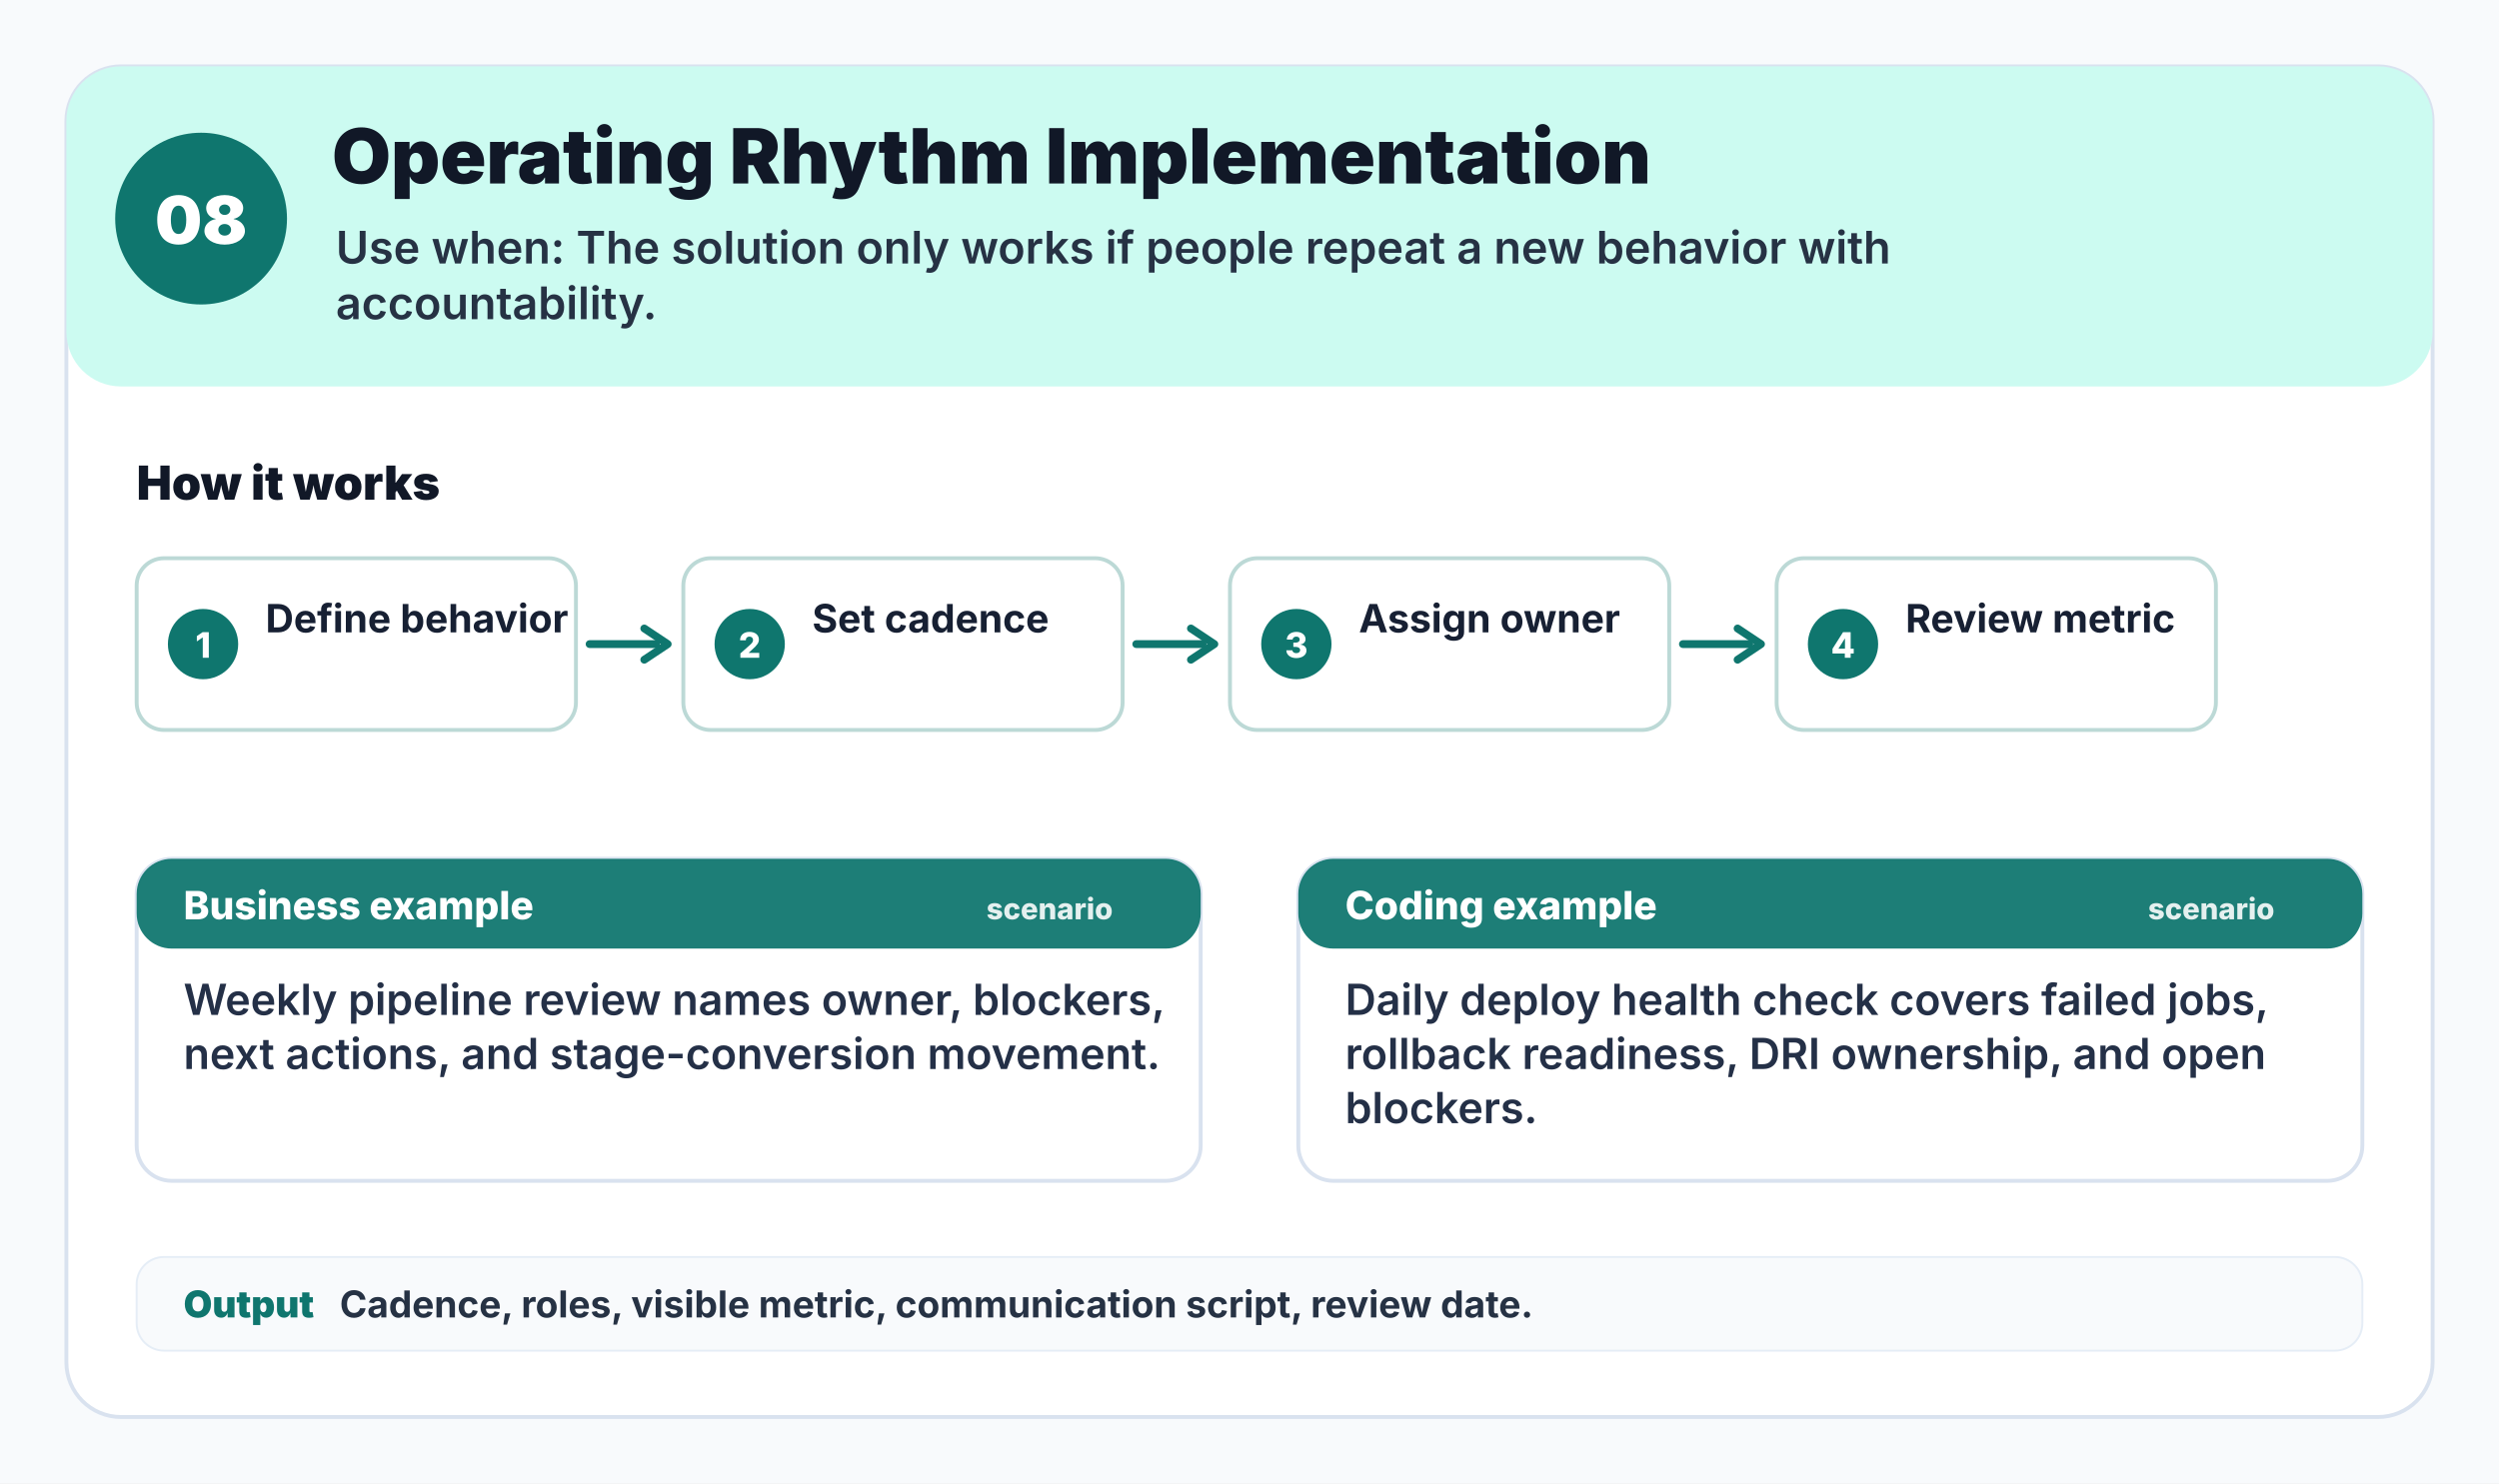
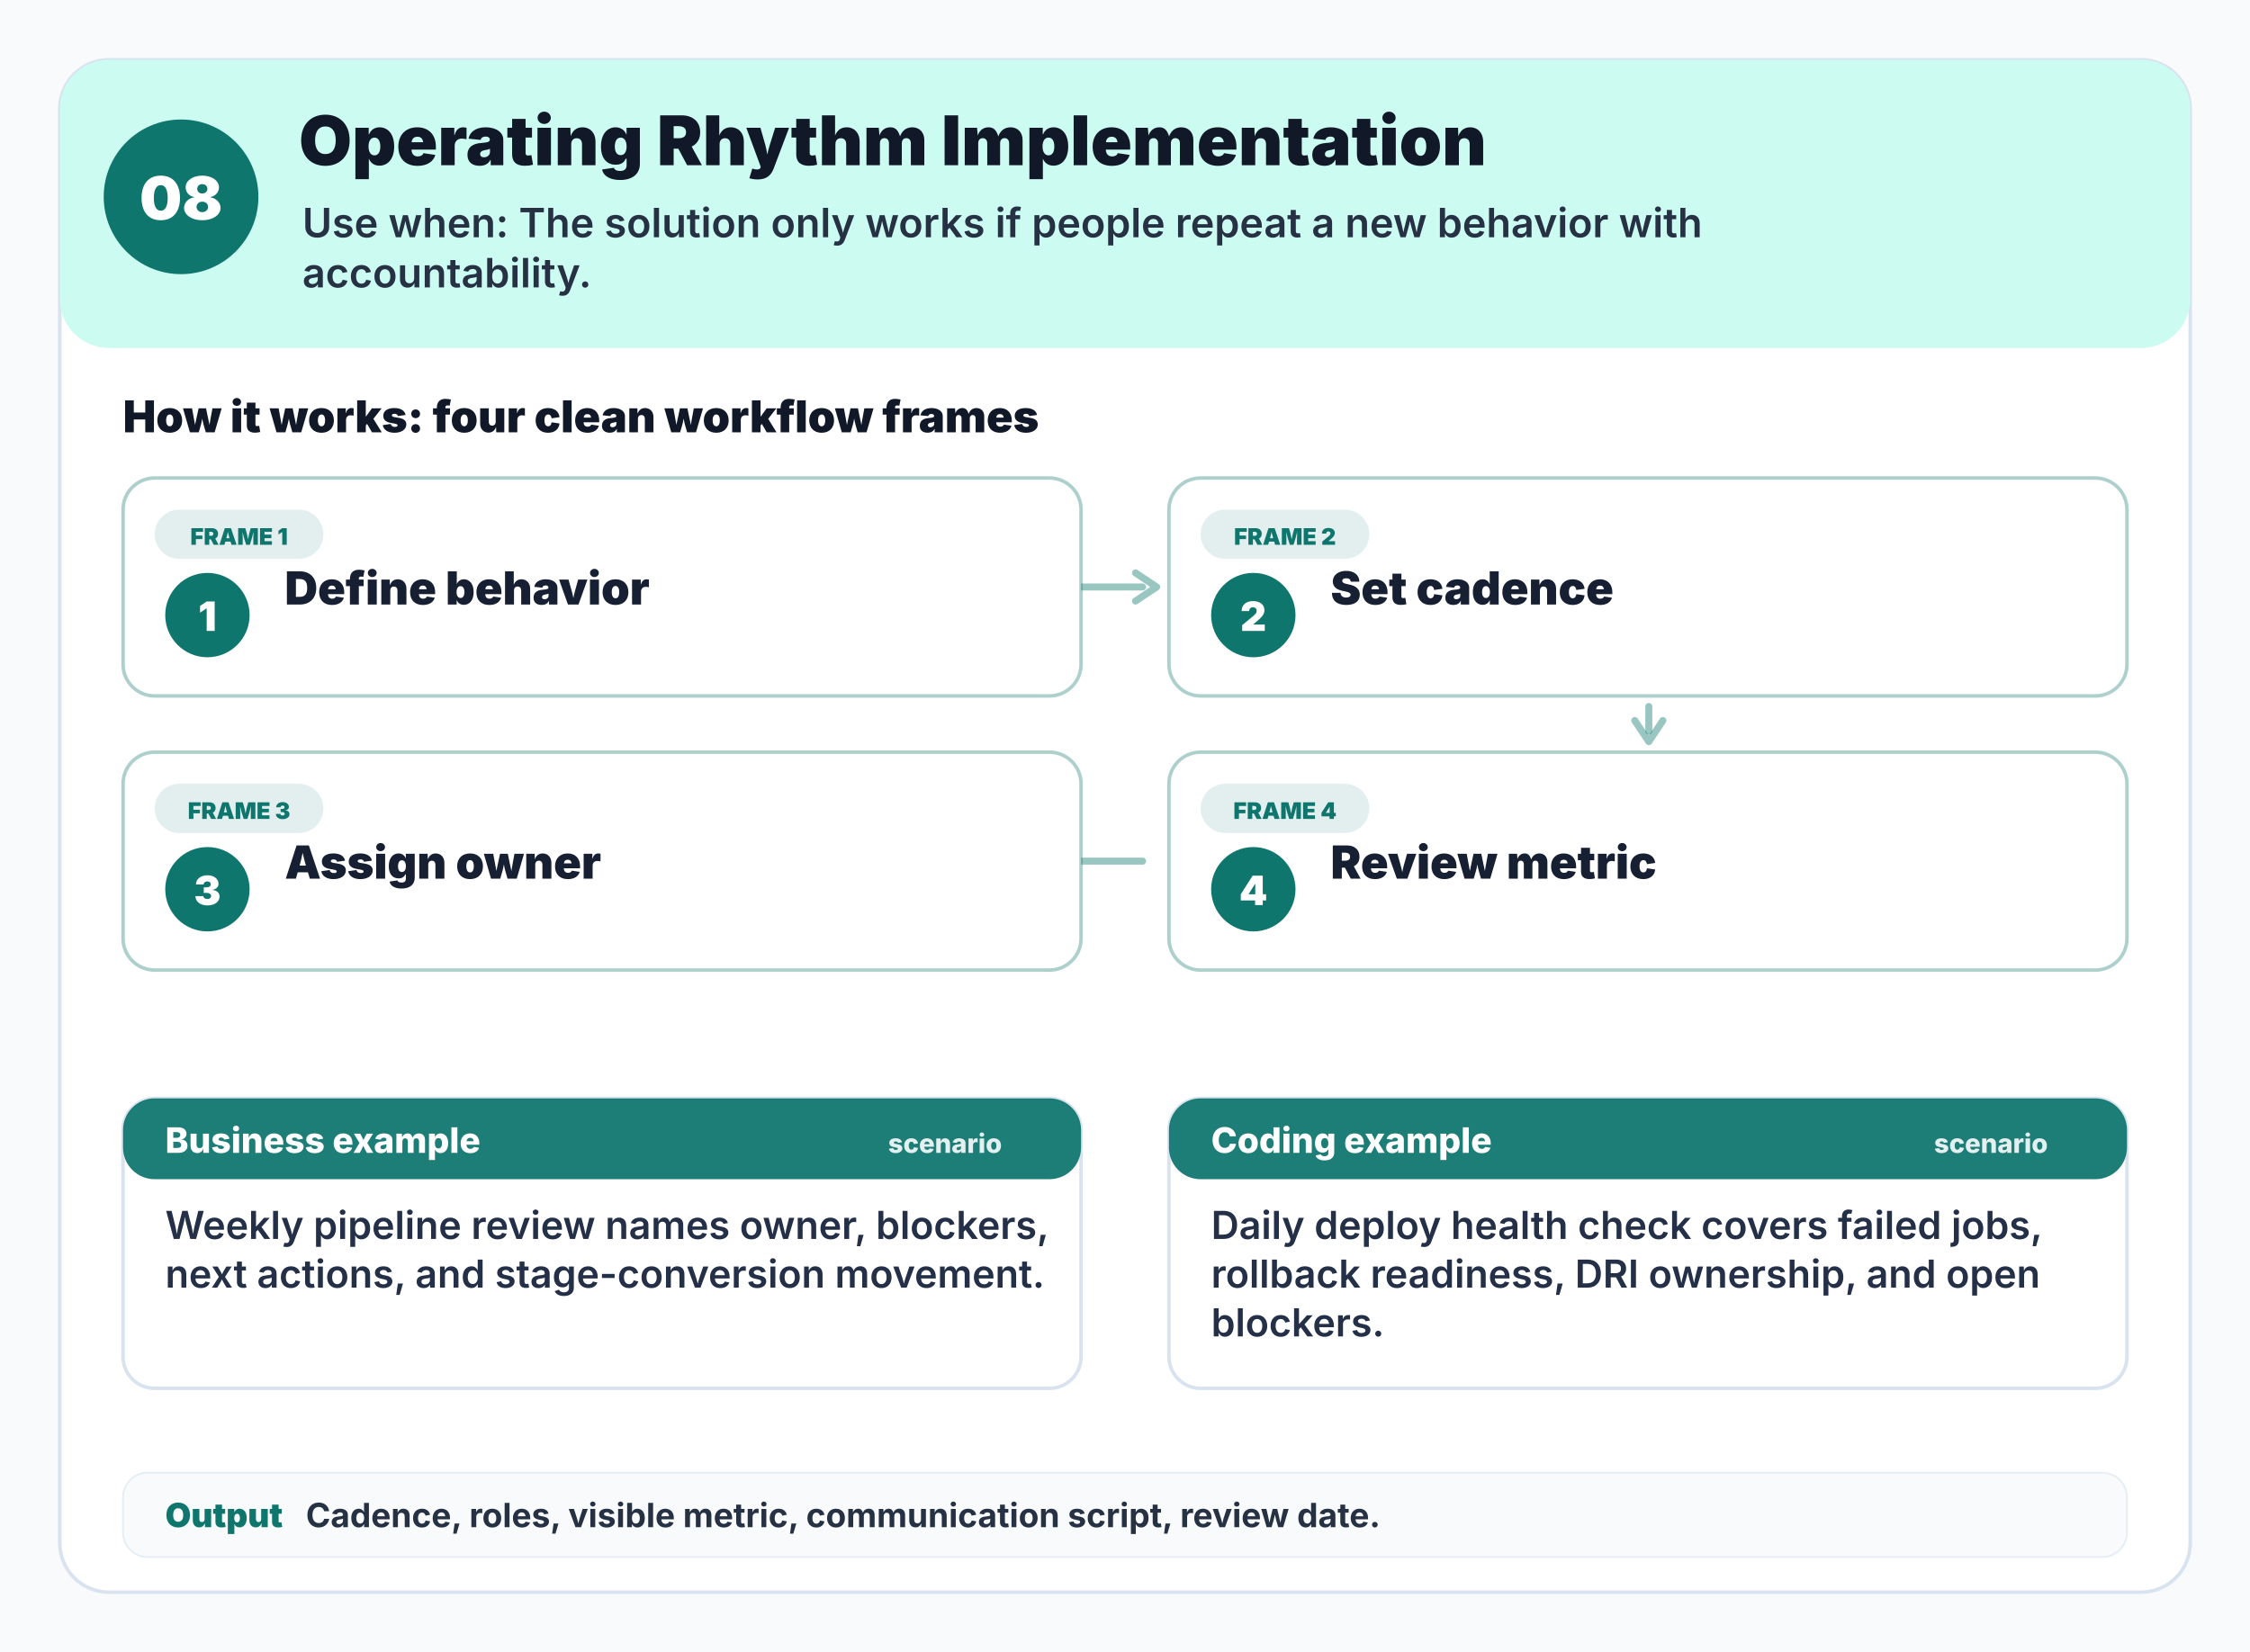
- <svg xmlns="http://www.w3.org/2000/svg" width="1280" height="760" viewBox="0 0 1280 760" role="img" aria-labelledby="title desc">
-   <rect width="1280" height="760" fill="#f8fafc" />
-   <rect x="34" y="34" width="1212" height="692" rx="28" fill="#ffffff" stroke="#d9e2ef" stroke-width="2" />
+ <svg xmlns="http://www.w3.org/2000/svg" width="1280" height="940" viewBox="0 0 1280 940" role="img" aria-labelledby="title desc">
+   <style>
+     .frame-card .frame-bg { transition: stroke-width 160ms ease, filter 160ms ease, transform 160ms ease; }
+     .frame-card:hover .frame-bg { stroke-width: 4; filter: url(#softShadow); }
+     @media (prefers-reduced-motion: reduce) {
+       .frame-card .frame-bg { transition: none; }
+     }
+   </style>
+   <defs>
+     <filter id="softShadow" x="-8%" y="-18%" width="116%" height="140%">
+       <feDropShadow dx="0" dy="8" stdDeviation="8" flood-color="#0f172a" flood-opacity="0.13" />
+     </filter>
+   </defs>
+   <rect width="1280" height="940" fill="#f8fafc" />
+   <rect x="34" y="34" width="1212" height="872" rx="28" fill="#ffffff" stroke="#d9e2ef" stroke-width="2" />
  <rect x="34" y="34" width="1212" height="164" rx="28" fill="#ccfbf1" />
  <circle cx="103" cy="112" r="44" fill="#0f766e" />
  <text x="103" y="125" text-anchor="middle" font-size="34" font-weight="900" fill="#ffffff" font-family="Inter, ui-sans-serif, system-ui">08</text>
  <text x="170" y="94" font-size="39" font-weight="900" fill="#111827" font-family="Inter, ui-sans-serif, system-ui">Operating Rhythm Implementation</text>
  <text x="172" y="135" font-size="23" font-weight="560" fill="#263244" font-family="Inter, ui-sans-serif, system-ui, -apple-system, BlinkMacSystemFont, Segoe UI, Arial, sans-serif">
    <tspan x="172" dy="0">Use when: The solution only works if people repeat a new behavior with</tspan>
    <tspan x="172" dy="28.52">accountability.</tspan>
  </text>
-   <text x="70" y="256" font-size="24" font-weight="900" fill="#111827" font-family="Inter, ui-sans-serif, system-ui">How it works</text>
-   <rect x="70" y="286" width="225" height="88" rx="14" fill="#ffffff" stroke="#0f766e" stroke-opacity="0.28" stroke-width="2" />
-   <circle cx="104" cy="330" r="18" fill="#0f766e" />
-   <text x="104" y="337" text-anchor="middle" font-size="18" font-weight="800" fill="#ffffff" font-family="Inter, ui-sans-serif, system-ui">1</text>
-   <text x="136" y="324" font-size="20" font-weight="750" fill="#172033" font-family="Inter, ui-sans-serif, system-ui, -apple-system, BlinkMacSystemFont, Segoe UI, Arial, sans-serif">
-     <tspan x="136" dy="0">Define behavior</tspan>
-   </text>
-   <rect x="350" y="286" width="225" height="88" rx="14" fill="#ffffff" stroke="#0f766e" stroke-opacity="0.28" stroke-width="2" />
-   <circle cx="384" cy="330" r="18" fill="#0f766e" />
-   <text x="384" y="337" text-anchor="middle" font-size="18" font-weight="800" fill="#ffffff" font-family="Inter, ui-sans-serif, system-ui">2</text>
-   <text x="416" y="324" font-size="20" font-weight="750" fill="#172033" font-family="Inter, ui-sans-serif, system-ui, -apple-system, BlinkMacSystemFont, Segoe UI, Arial, sans-serif">
-     <tspan x="416" dy="0">Set cadence</tspan>
-   </text>
-   <rect x="630" y="286" width="225" height="88" rx="14" fill="#ffffff" stroke="#0f766e" stroke-opacity="0.28" stroke-width="2" />
-   <circle cx="664" cy="330" r="18" fill="#0f766e" />
-   <text x="664" y="337" text-anchor="middle" font-size="18" font-weight="800" fill="#ffffff" font-family="Inter, ui-sans-serif, system-ui">3</text>
-   <text x="696" y="324" font-size="20" font-weight="750" fill="#172033" font-family="Inter, ui-sans-serif, system-ui, -apple-system, BlinkMacSystemFont, Segoe UI, Arial, sans-serif">
-     <tspan x="696" dy="0">Assign owner</tspan>
-   </text>
-   <rect x="910" y="286" width="225" height="88" rx="14" fill="#ffffff" stroke="#0f766e" stroke-opacity="0.28" stroke-width="2" />
-   <circle cx="944" cy="330" r="18" fill="#0f766e" />
-   <text x="944" y="337" text-anchor="middle" font-size="18" font-weight="800" fill="#ffffff" font-family="Inter, ui-sans-serif, system-ui">4</text>
-   <text x="976" y="324" font-size="20" font-weight="750" fill="#172033" font-family="Inter, ui-sans-serif, system-ui, -apple-system, BlinkMacSystemFont, Segoe UI, Arial, sans-serif">
-     <tspan x="976" dy="0">Review metric</tspan>
-   </text>
-   <path d="M 302 330 L 336 330" stroke="#0f766e" stroke-width="4" stroke-linecap="round" />
-   <path d="M 330 322 L 342 330 L 330 338" fill="none" stroke="#0f766e" stroke-width="4" stroke-linecap="round" stroke-linejoin="round" />
-   <path d="M 582 330 L 616 330" stroke="#0f766e" stroke-width="4" stroke-linecap="round" />
-   <path d="M 610 322 L 622 330 L 610 338" fill="none" stroke="#0f766e" stroke-width="4" stroke-linecap="round" stroke-linejoin="round" />
-   <path d="M 862 330 L 896 330" stroke="#0f766e" stroke-width="4" stroke-linecap="round" />
-   <path d="M 890 322 L 902 330 L 890 338" fill="none" stroke="#0f766e" stroke-width="4" stroke-linecap="round" stroke-linejoin="round" />
-   <rect x="70" y="440" width="545" height="165" rx="18" fill="#ffffff" stroke="#d9e2ef" stroke-width="2" />
-   <rect x="70" y="440" width="545" height="46" rx="18" fill="#0f766e" opacity="0.94" />
-   <text x="94" y="471" font-size="20" font-weight="800" fill="#ffffff" font-family="Inter, ui-sans-serif, system-ui">Business example</text>
-   <text x="570" y="471" text-anchor="end" font-size="15" font-weight="800" fill="#ffffff" opacity="0.88" font-family="Inter, ui-sans-serif, system-ui">scenario</text>
-   <text x="94" y="520" font-size="22" font-weight="560" fill="#243047" font-family="Inter, ui-sans-serif, system-ui, -apple-system, BlinkMacSystemFont, Segoe UI, Arial, sans-serif">
+   <text x="70" y="246" font-size="25" font-weight="900" fill="#111827" font-family="Inter, ui-sans-serif, system-ui">How it works: four clean workflow frames</text>
+   <path d="M 604 334 H 650" stroke="#0f766e" stroke-width="4" stroke-linecap="round" opacity="0.42" />
+   <path d="M 646 326 L 658 334 L 646 342" fill="none" stroke="#0f766e" stroke-width="4" stroke-linecap="round" stroke-linejoin="round" opacity="0.42" />
+   <path d="M 938 402 V 416" stroke="#0f766e" stroke-width="4" stroke-linecap="round" opacity="0.42" />
+   <path d="M 930 410 L 938 422 L 946 410" fill="none" stroke="#0f766e" stroke-width="4" stroke-linecap="round" stroke-linejoin="round" opacity="0.42" />
+   <path d="M 650 490 H 604" stroke="#0f766e" stroke-width="4" stroke-linecap="round" opacity="0.42" />
+   <path d="M 610 482 L 598 490 L 610 498" fill="none" stroke="#0f766e" stroke-width="4" stroke-linecap="round" stroke-linejoin="round" opacity="0.42" />
+   <g class="frame-card">
+     <rect class="frame-bg" x="70" y="272" width="545" height="124" rx="18" fill="#ffffff" stroke="#0f766e" stroke-opacity="0.34" stroke-width="2" />
+     <rect x="88" y="290" width="96" height="28" rx="14" fill="#0f766e" opacity="0.12" />
+     <text x="136" y="310" text-anchor="middle" font-size="13" font-weight="900" fill="#0f766e" letter-spacing="0" font-family="Inter, ui-sans-serif, system-ui">FRAME 1</text>
+     <circle cx="118" cy="350" r="24" fill="#0f766e" />
+     <text x="118" y="359" text-anchor="middle" font-size="23" font-weight="900" fill="#ffffff" font-family="Inter, ui-sans-serif, system-ui">1</text>
+     <text x="162" y="344" font-size="26" font-weight="850" fill="#172033" font-family="Inter, ui-sans-serif, system-ui, -apple-system, BlinkMacSystemFont, Segoe UI, Arial, sans-serif">
+       <tspan x="162" dy="0">Define behavior</tspan>
+     </text>
+   </g>
+   <g class="frame-card">
+     <rect class="frame-bg" x="665" y="272" width="545" height="124" rx="18" fill="#ffffff" stroke="#0f766e" stroke-opacity="0.34" stroke-width="2" />
+     <rect x="683" y="290" width="96" height="28" rx="14" fill="#0f766e" opacity="0.12" />
+     <text x="731" y="310" text-anchor="middle" font-size="13" font-weight="900" fill="#0f766e" letter-spacing="0" font-family="Inter, ui-sans-serif, system-ui">FRAME 2</text>
+     <circle cx="713" cy="350" r="24" fill="#0f766e" />
+     <text x="713" y="359" text-anchor="middle" font-size="23" font-weight="900" fill="#ffffff" font-family="Inter, ui-sans-serif, system-ui">2</text>
+     <text x="757" y="344" font-size="26" font-weight="850" fill="#172033" font-family="Inter, ui-sans-serif, system-ui, -apple-system, BlinkMacSystemFont, Segoe UI, Arial, sans-serif">
+       <tspan x="757" dy="0">Set cadence</tspan>
+     </text>
+   </g>
+   <g class="frame-card">
+     <rect class="frame-bg" x="70" y="428" width="545" height="124" rx="18" fill="#ffffff" stroke="#0f766e" stroke-opacity="0.34" stroke-width="2" />
+     <rect x="88" y="446" width="96" height="28" rx="14" fill="#0f766e" opacity="0.12" />
+     <text x="136" y="466" text-anchor="middle" font-size="13" font-weight="900" fill="#0f766e" letter-spacing="0" font-family="Inter, ui-sans-serif, system-ui">FRAME 3</text>
+     <circle cx="118" cy="506" r="24" fill="#0f766e" />
+     <text x="118" y="515" text-anchor="middle" font-size="23" font-weight="900" fill="#ffffff" font-family="Inter, ui-sans-serif, system-ui">3</text>
+     <text x="162" y="500" font-size="26" font-weight="850" fill="#172033" font-family="Inter, ui-sans-serif, system-ui, -apple-system, BlinkMacSystemFont, Segoe UI, Arial, sans-serif">
+       <tspan x="162" dy="0">Assign owner</tspan>
+     </text>
+   </g>
+   <g class="frame-card">
+     <rect class="frame-bg" x="665" y="428" width="545" height="124" rx="18" fill="#ffffff" stroke="#0f766e" stroke-opacity="0.34" stroke-width="2" />
+     <rect x="683" y="446" width="96" height="28" rx="14" fill="#0f766e" opacity="0.12" />
+     <text x="731" y="466" text-anchor="middle" font-size="13" font-weight="900" fill="#0f766e" letter-spacing="0" font-family="Inter, ui-sans-serif, system-ui">FRAME 4</text>
+     <circle cx="713" cy="506" r="24" fill="#0f766e" />
+     <text x="713" y="515" text-anchor="middle" font-size="23" font-weight="900" fill="#ffffff" font-family="Inter, ui-sans-serif, system-ui">4</text>
+     <text x="757" y="500" font-size="26" font-weight="850" fill="#172033" font-family="Inter, ui-sans-serif, system-ui, -apple-system, BlinkMacSystemFont, Segoe UI, Arial, sans-serif">
+       <tspan x="757" dy="0">Review metric</tspan>
+     </text>
+   </g>
+   <rect x="70" y="625" width="545" height="165" rx="18" fill="#ffffff" stroke="#d9e2ef" stroke-width="2" />
+   <rect x="70" y="625" width="545" height="46" rx="18" fill="#0f766e" opacity="0.94" />
+   <text x="94" y="656" font-size="20" font-weight="800" fill="#ffffff" font-family="Inter, ui-sans-serif, system-ui">Business example</text>
+   <text x="570" y="656" text-anchor="end" font-size="15" font-weight="800" fill="#ffffff" opacity="0.88" font-family="Inter, ui-sans-serif, system-ui">scenario</text>
+   <text x="94" y="705" font-size="22" font-weight="560" fill="#243047" font-family="Inter, ui-sans-serif, system-ui, -apple-system, BlinkMacSystemFont, Segoe UI, Arial, sans-serif">
    <tspan x="94" dy="0">Weekly pipeline review names owner, blockers,</tspan>
    <tspan x="94" dy="27.72">next actions, and stage-conversion movement.</tspan>
  </text>
-   <rect x="665" y="440" width="545" height="165" rx="18" fill="#ffffff" stroke="#d9e2ef" stroke-width="2" />
-   <rect x="665" y="440" width="545" height="46" rx="18" fill="#0f766e" opacity="0.94" />
-   <text x="689" y="471" font-size="20" font-weight="800" fill="#ffffff" font-family="Inter, ui-sans-serif, system-ui">Coding example</text>
-   <text x="1165" y="471" text-anchor="end" font-size="15" font-weight="800" fill="#ffffff" opacity="0.88" font-family="Inter, ui-sans-serif, system-ui">scenario</text>
-   <text x="689" y="520" font-size="22" font-weight="560" fill="#243047" font-family="Inter, ui-sans-serif, system-ui, -apple-system, BlinkMacSystemFont, Segoe UI, Arial, sans-serif">
+   <rect x="665" y="625" width="545" height="165" rx="18" fill="#ffffff" stroke="#d9e2ef" stroke-width="2" />
+   <rect x="665" y="625" width="545" height="46" rx="18" fill="#0f766e" opacity="0.94" />
+   <text x="689" y="656" font-size="20" font-weight="800" fill="#ffffff" font-family="Inter, ui-sans-serif, system-ui">Coding example</text>
+   <text x="1165" y="656" text-anchor="end" font-size="15" font-weight="800" fill="#ffffff" opacity="0.88" font-family="Inter, ui-sans-serif, system-ui">scenario</text>
+   <text x="689" y="705" font-size="22" font-weight="560" fill="#243047" font-family="Inter, ui-sans-serif, system-ui, -apple-system, BlinkMacSystemFont, Segoe UI, Arial, sans-serif">
    <tspan x="689" dy="0">Daily deploy health check covers failed jobs,</tspan>
    <tspan x="689" dy="27.72">rollback readiness, DRI ownership, and open</tspan>
    <tspan x="689" dy="27.72">blockers.</tspan>
  </text>
-   <rect x="70" y="644" width="1140" height="48" rx="14" fill="#f8fafc" stroke="#e5edf6" />
-   <text x="94" y="675" font-size="19" font-weight="900" fill="#0f766e" font-family="Inter, ui-sans-serif, system-ui">Output</text>
-   <text x="174" y="675" font-size="19" font-weight="650" fill="#263244" font-family="Inter, ui-sans-serif, system-ui, -apple-system, BlinkMacSystemFont, Segoe UI, Arial, sans-serif">
+   <rect x="70" y="838" width="1140" height="48" rx="14" fill="#f8fafc" stroke="#e5edf6" />
+   <text x="94" y="869" font-size="19" font-weight="900" fill="#0f766e" font-family="Inter, ui-sans-serif, system-ui">Output</text>
+   <text x="174" y="869" font-size="19" font-weight="650" fill="#263244" font-family="Inter, ui-sans-serif, system-ui, -apple-system, BlinkMacSystemFont, Segoe UI, Arial, sans-serif">
    <tspan x="174" dy="0">Cadence, roles, visible metric, communication script, review date.</tspan>
  </text>
</svg>
